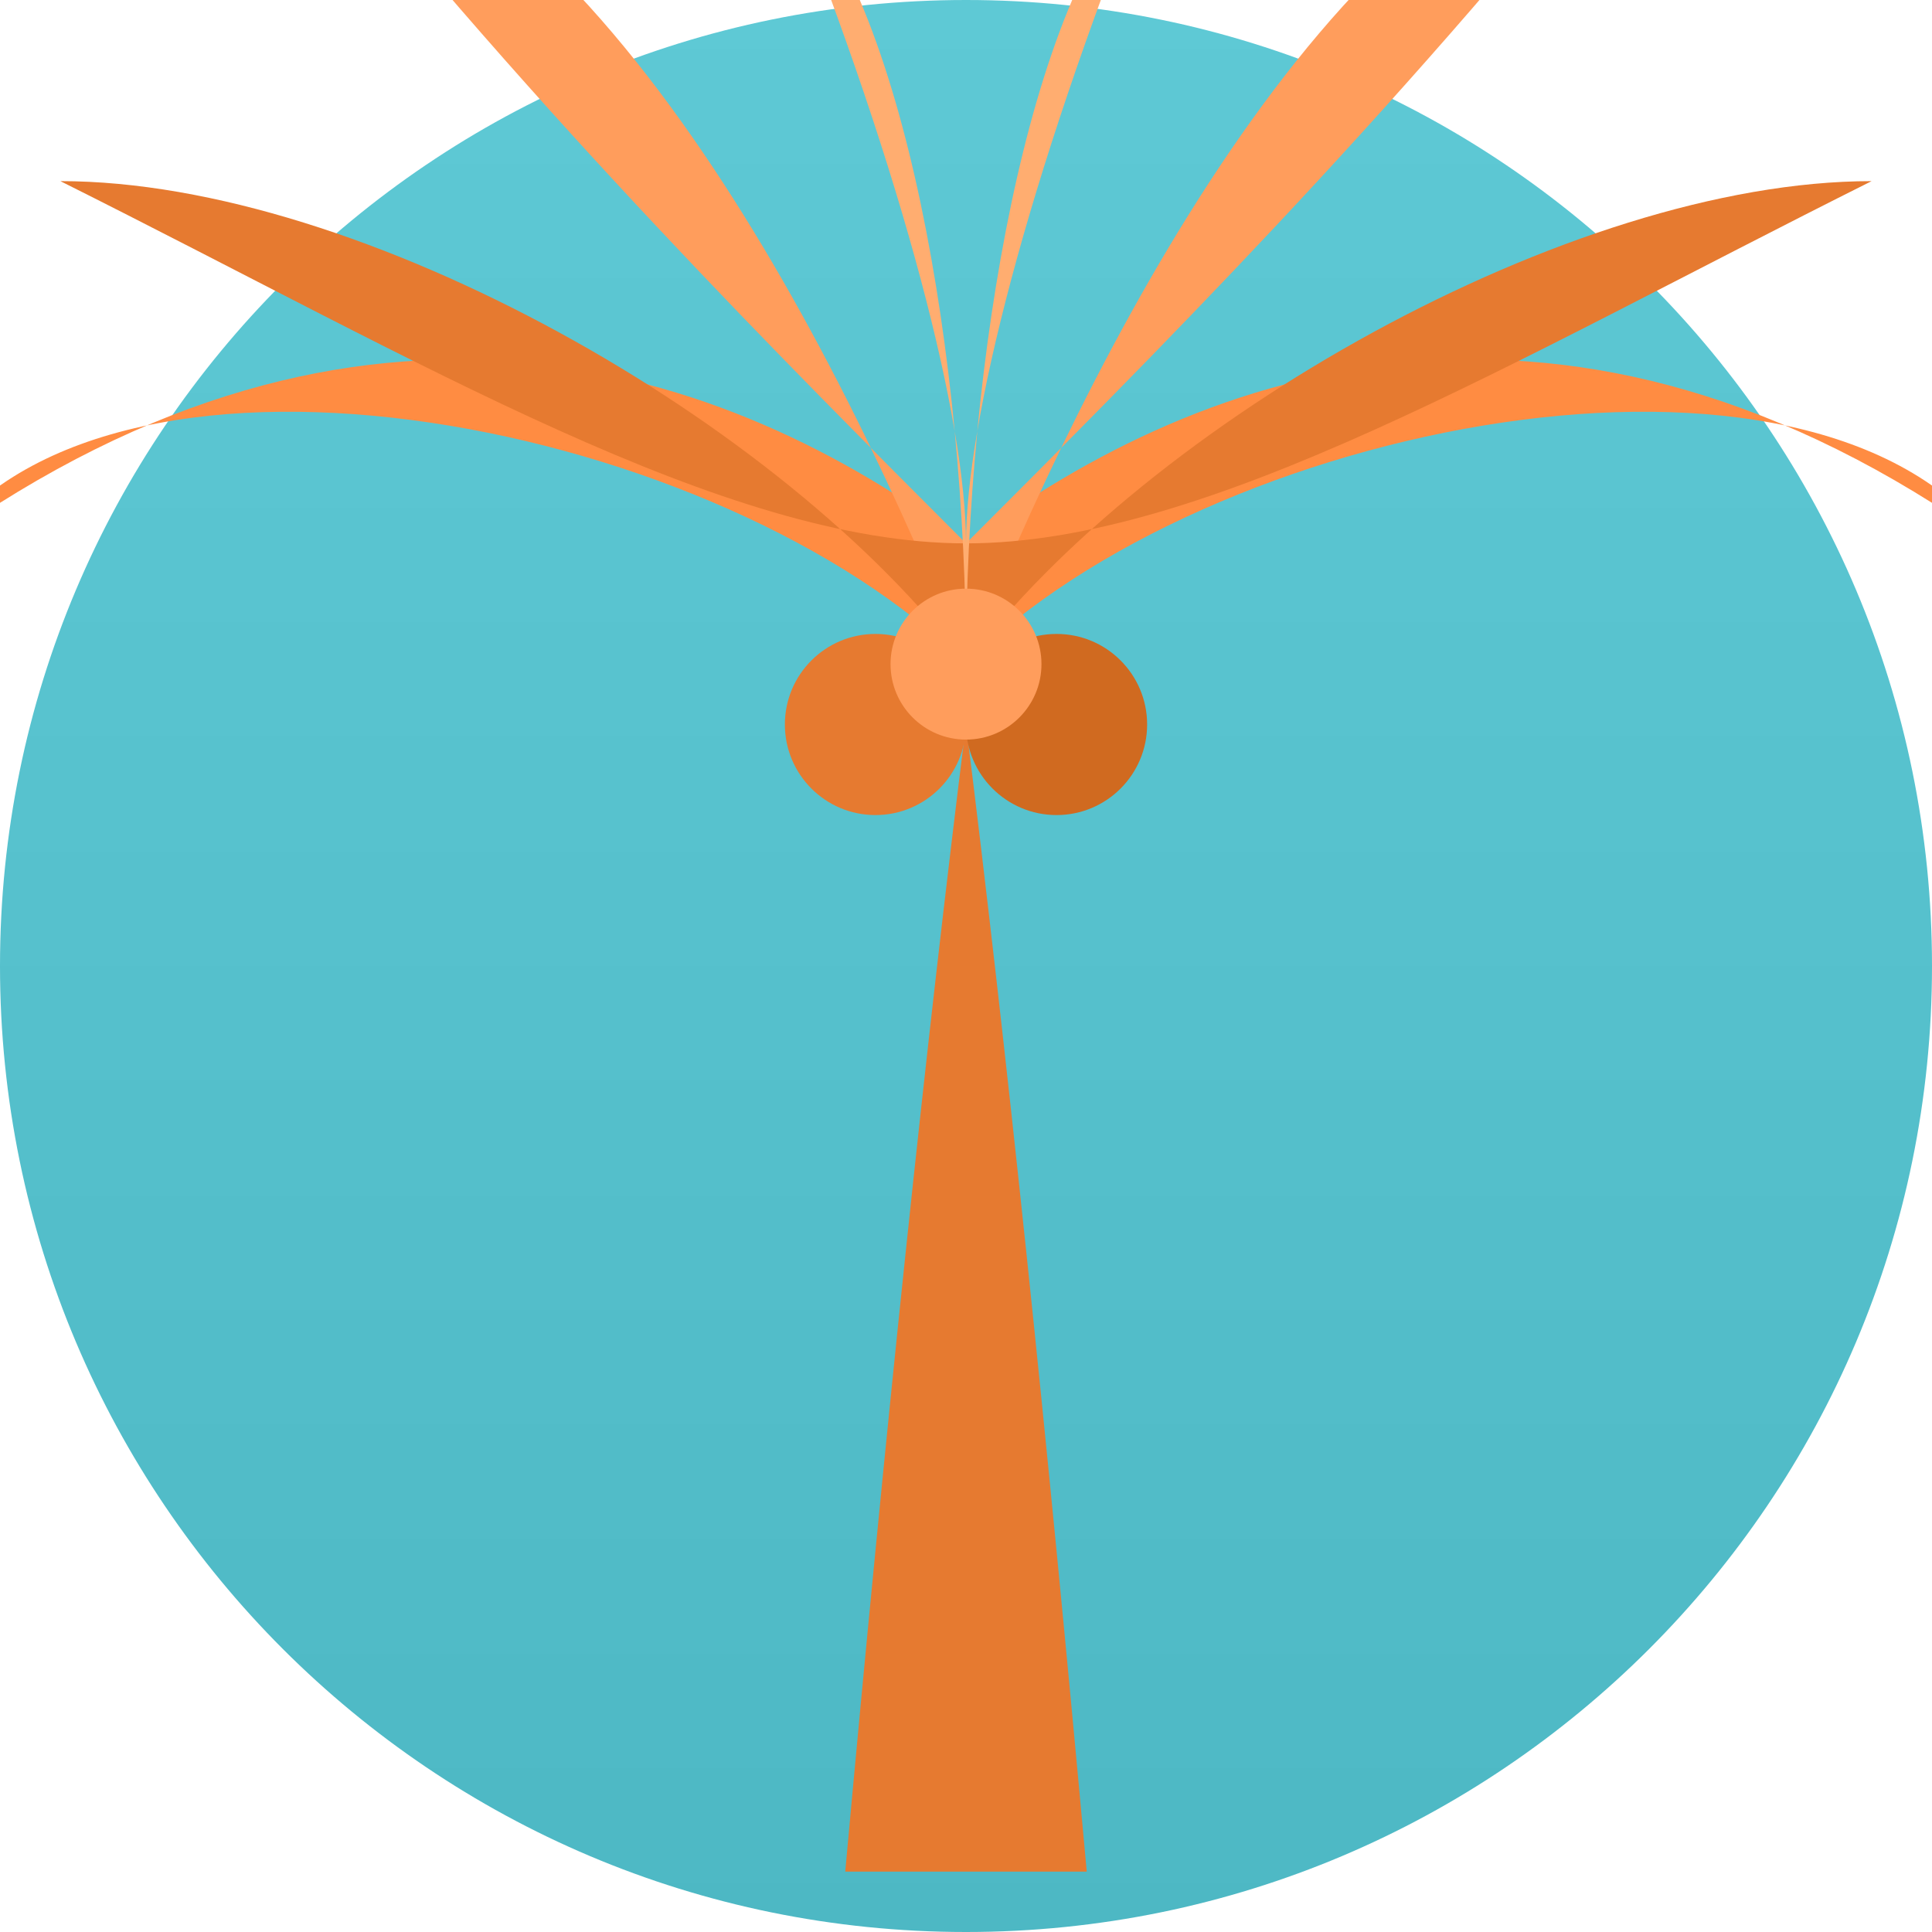
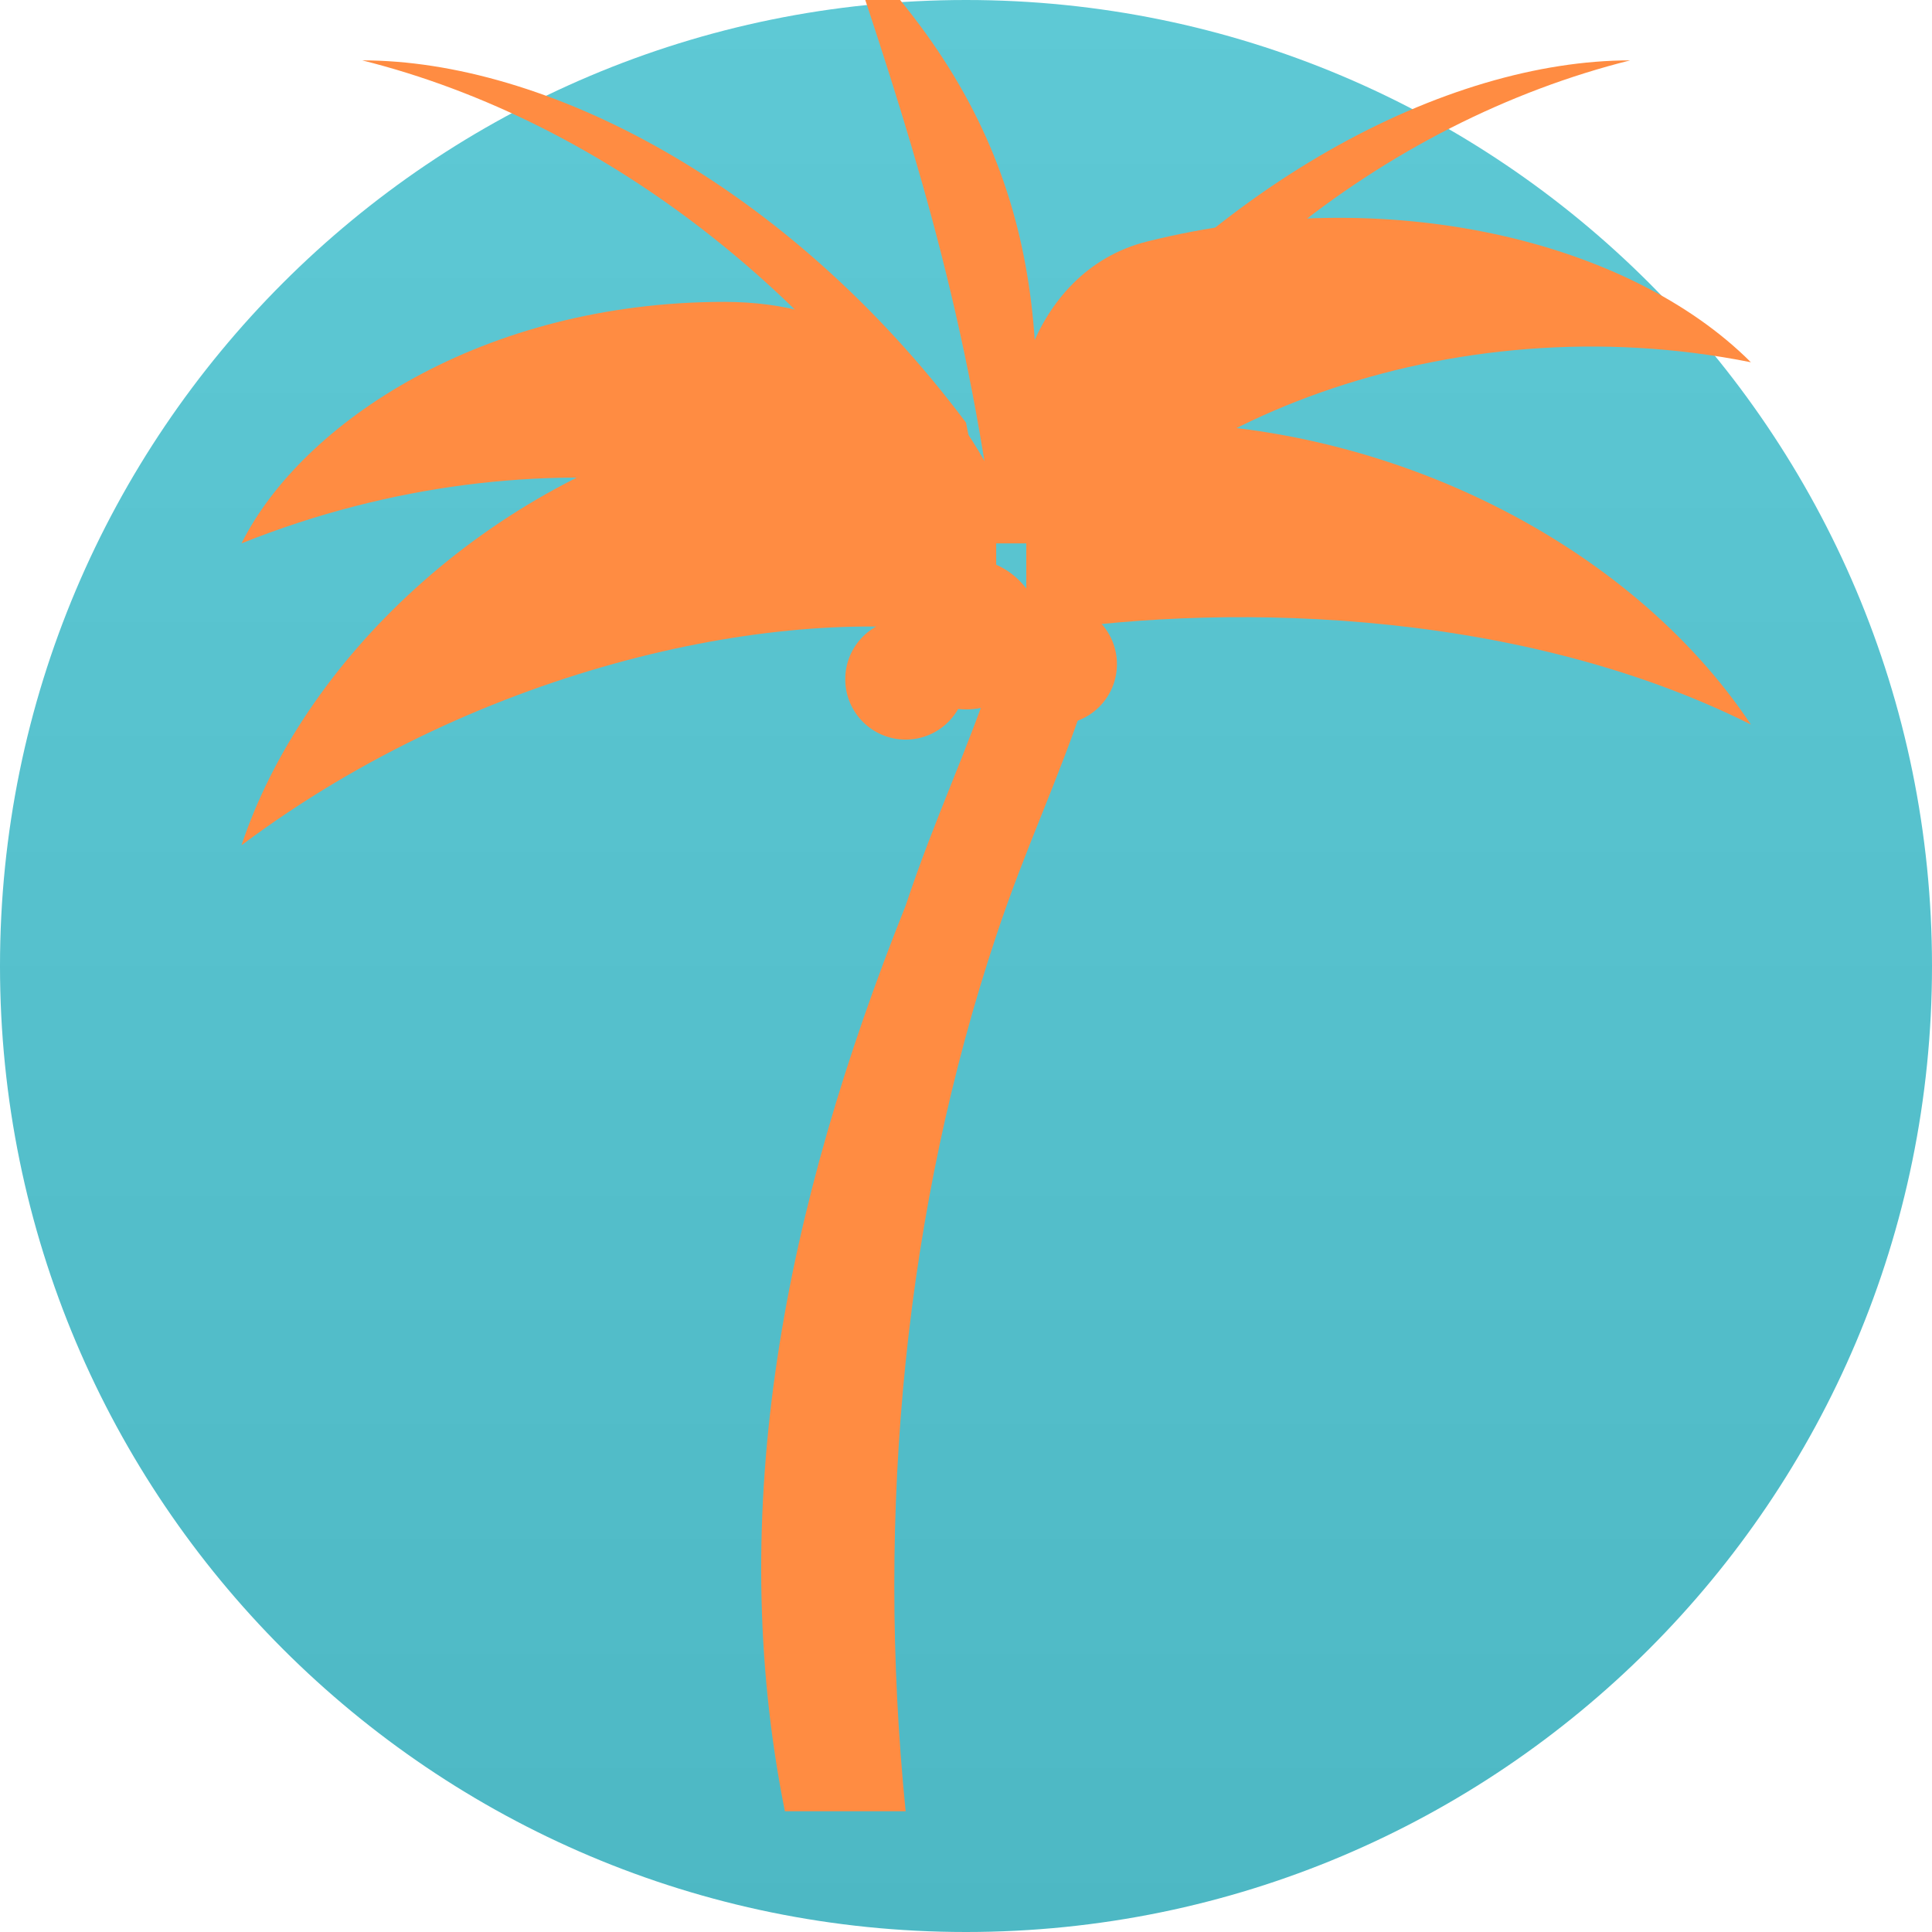
<svg xmlns="http://www.w3.org/2000/svg" viewBox="0 0 64 64">
  <defs>
    <linearGradient id="sky" x1="0" y1="0" x2="0" y2="1">
      <stop offset="0%" stop-color="#5ec9d5" />
      <stop offset="100%" stop-color="#4DB8C4" />
    </linearGradient>
  </defs>
  <circle cx="32" cy="32" r="32" fill="url(#sky)" />
-   <path d="M28 62 Q30 40 32 24 Q34 40 36 62 Z" fill="#e67a30" />
-   <path d="M32 22 C24 14 4 10 -2 18 C12 8 24 12 32 18Z" fill="#FF8C42" />
-   <path d="M32 22 C28 12 20 -4 10 -6 C18 4 26 12 32 18Z" fill="#ff9d5c" />
-   <path d="M32 22 C40 14 60 10 66 18 C52 8 40 12 32 18Z" fill="#FF8C42" />
-   <path d="M32 22 C36 12 44 -4 54 -6 C46 4 38 12 32 18Z" fill="#ff9d5c" />
-   <path d="M32 22 C38 14 52 6 62 6 C50 12 40 18 32 18Z" fill="#e67a30" />
-   <path d="M32 22 C26 14 12 6 2 6 C14 12 24 18 32 18Z" fill="#e67a30" />
-   <path d="M32 22 C32 12 34 0 38 -4 C34 6 32 14 32 18Z" fill="#ffad70" />
-   <path d="M32 22 C32 12 30 0 26 -4 C30 6 32 14 32 18Z" fill="#ffad70" />
-   <circle cx="29" cy="24" r="3" fill="#e67a30" />
-   <circle cx="35" cy="24" r="3" fill="#d06a20" />
-   <circle cx="32" cy="22" r="2.5" fill="#ff9d5c" />
+   <g fill="#FF8C42">
+     <path d="M26 60 C24 50 26 40 30 30 C31 27 32 25 33 22 L36 23 C35 26 34 28 33 31 C30 40 29 50 30 60 Z" />
+     <path d="M33 20 C28 16 18 14 8 18 C10 14 16 10 24 10 C28 10 31 12 33 16 Z" />
+     <path d="M32 21 C26 20 16 22 8 28 C10 22 16 16 24 14 C28 14 31 16 32 18 Z" />
+     <path d="M34 20 C38 14 48 10 58 12 C54 8 46 6 38 8 C34 9 33 14 34 16 Z" />
+     <path d="M34 21 C40 20 50 20 58 24 C54 18 46 14 38 14 C34 14 33 17 34 18 Z" />
+     <path d="M33 19 C28 10 20 4 12 2 C18 2 26 6 32 14 Z" />
+     <path d="M34 19 C38 10 46 4 54 2 C48 2 40 6 34 14 Z" />
+     <path d="M33 18 C32 10 30 4 28 -2 C34 4 35 10 34 18 Z" />
+     <circle cx="32" cy="21" r="2.5" />
+     <circle cx="35" cy="22" r="2" />
+     <circle cx="30" cy="22.5" r="2" />
+   </g>
</svg>
